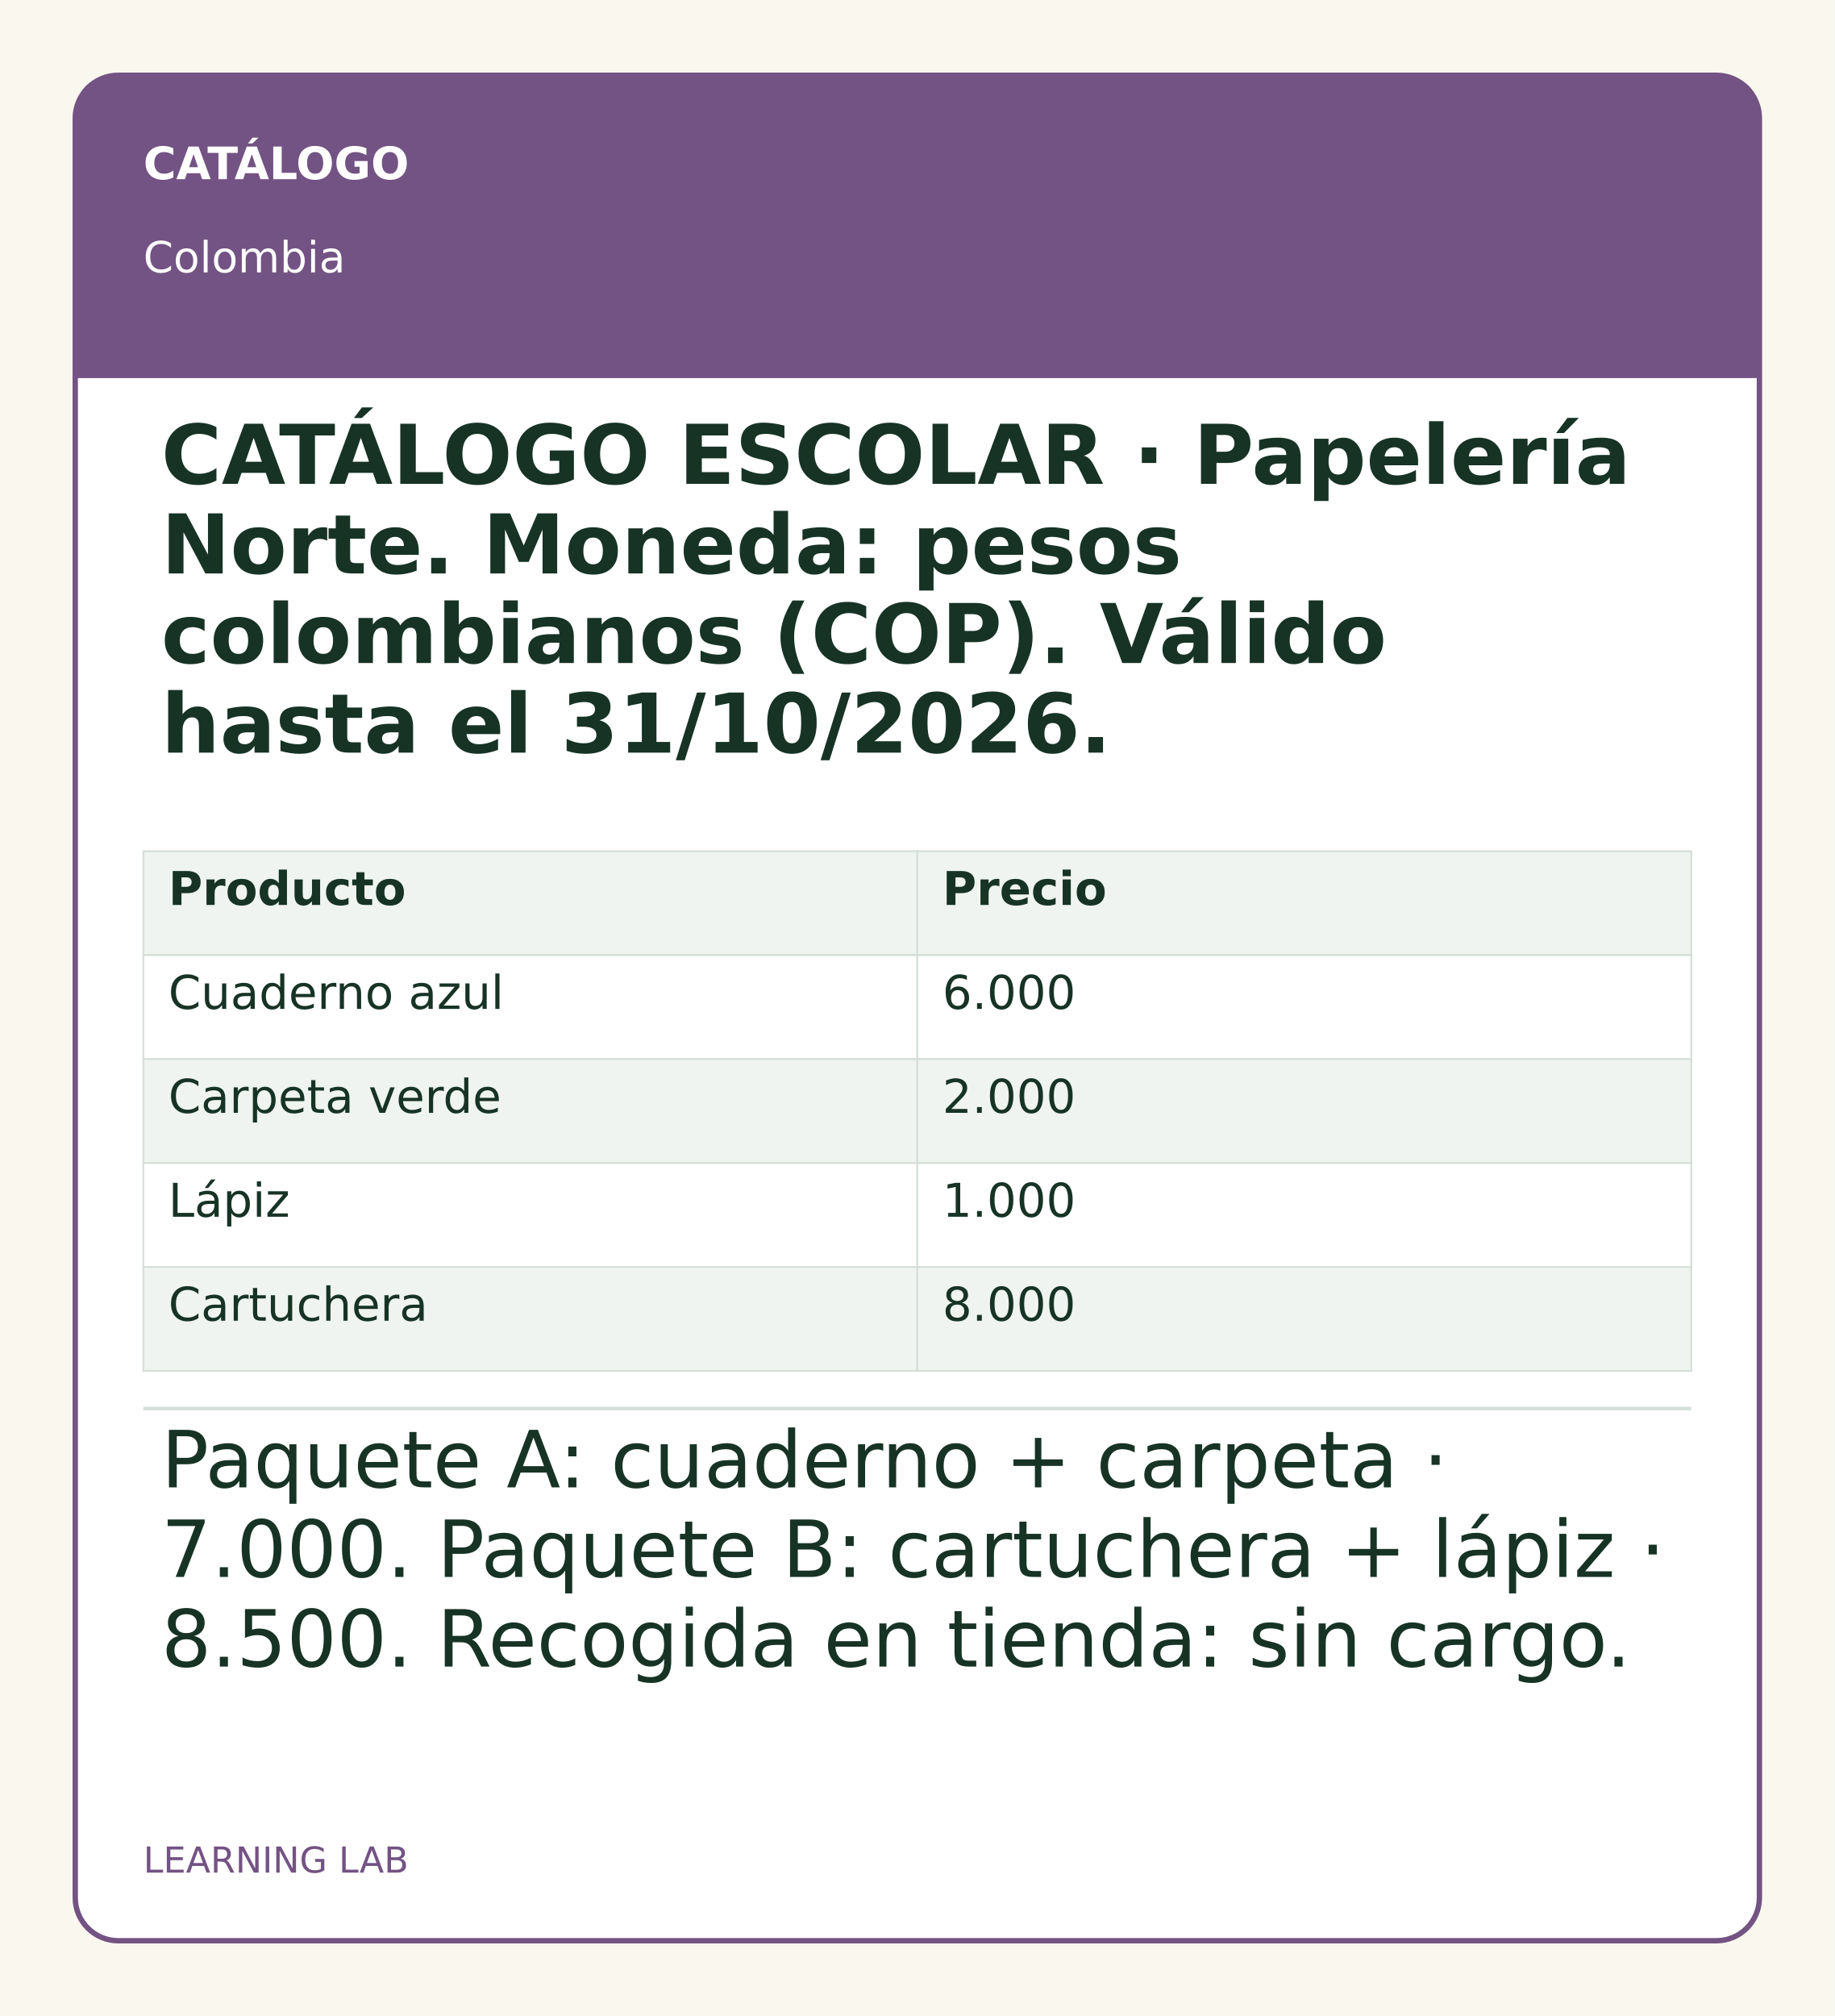
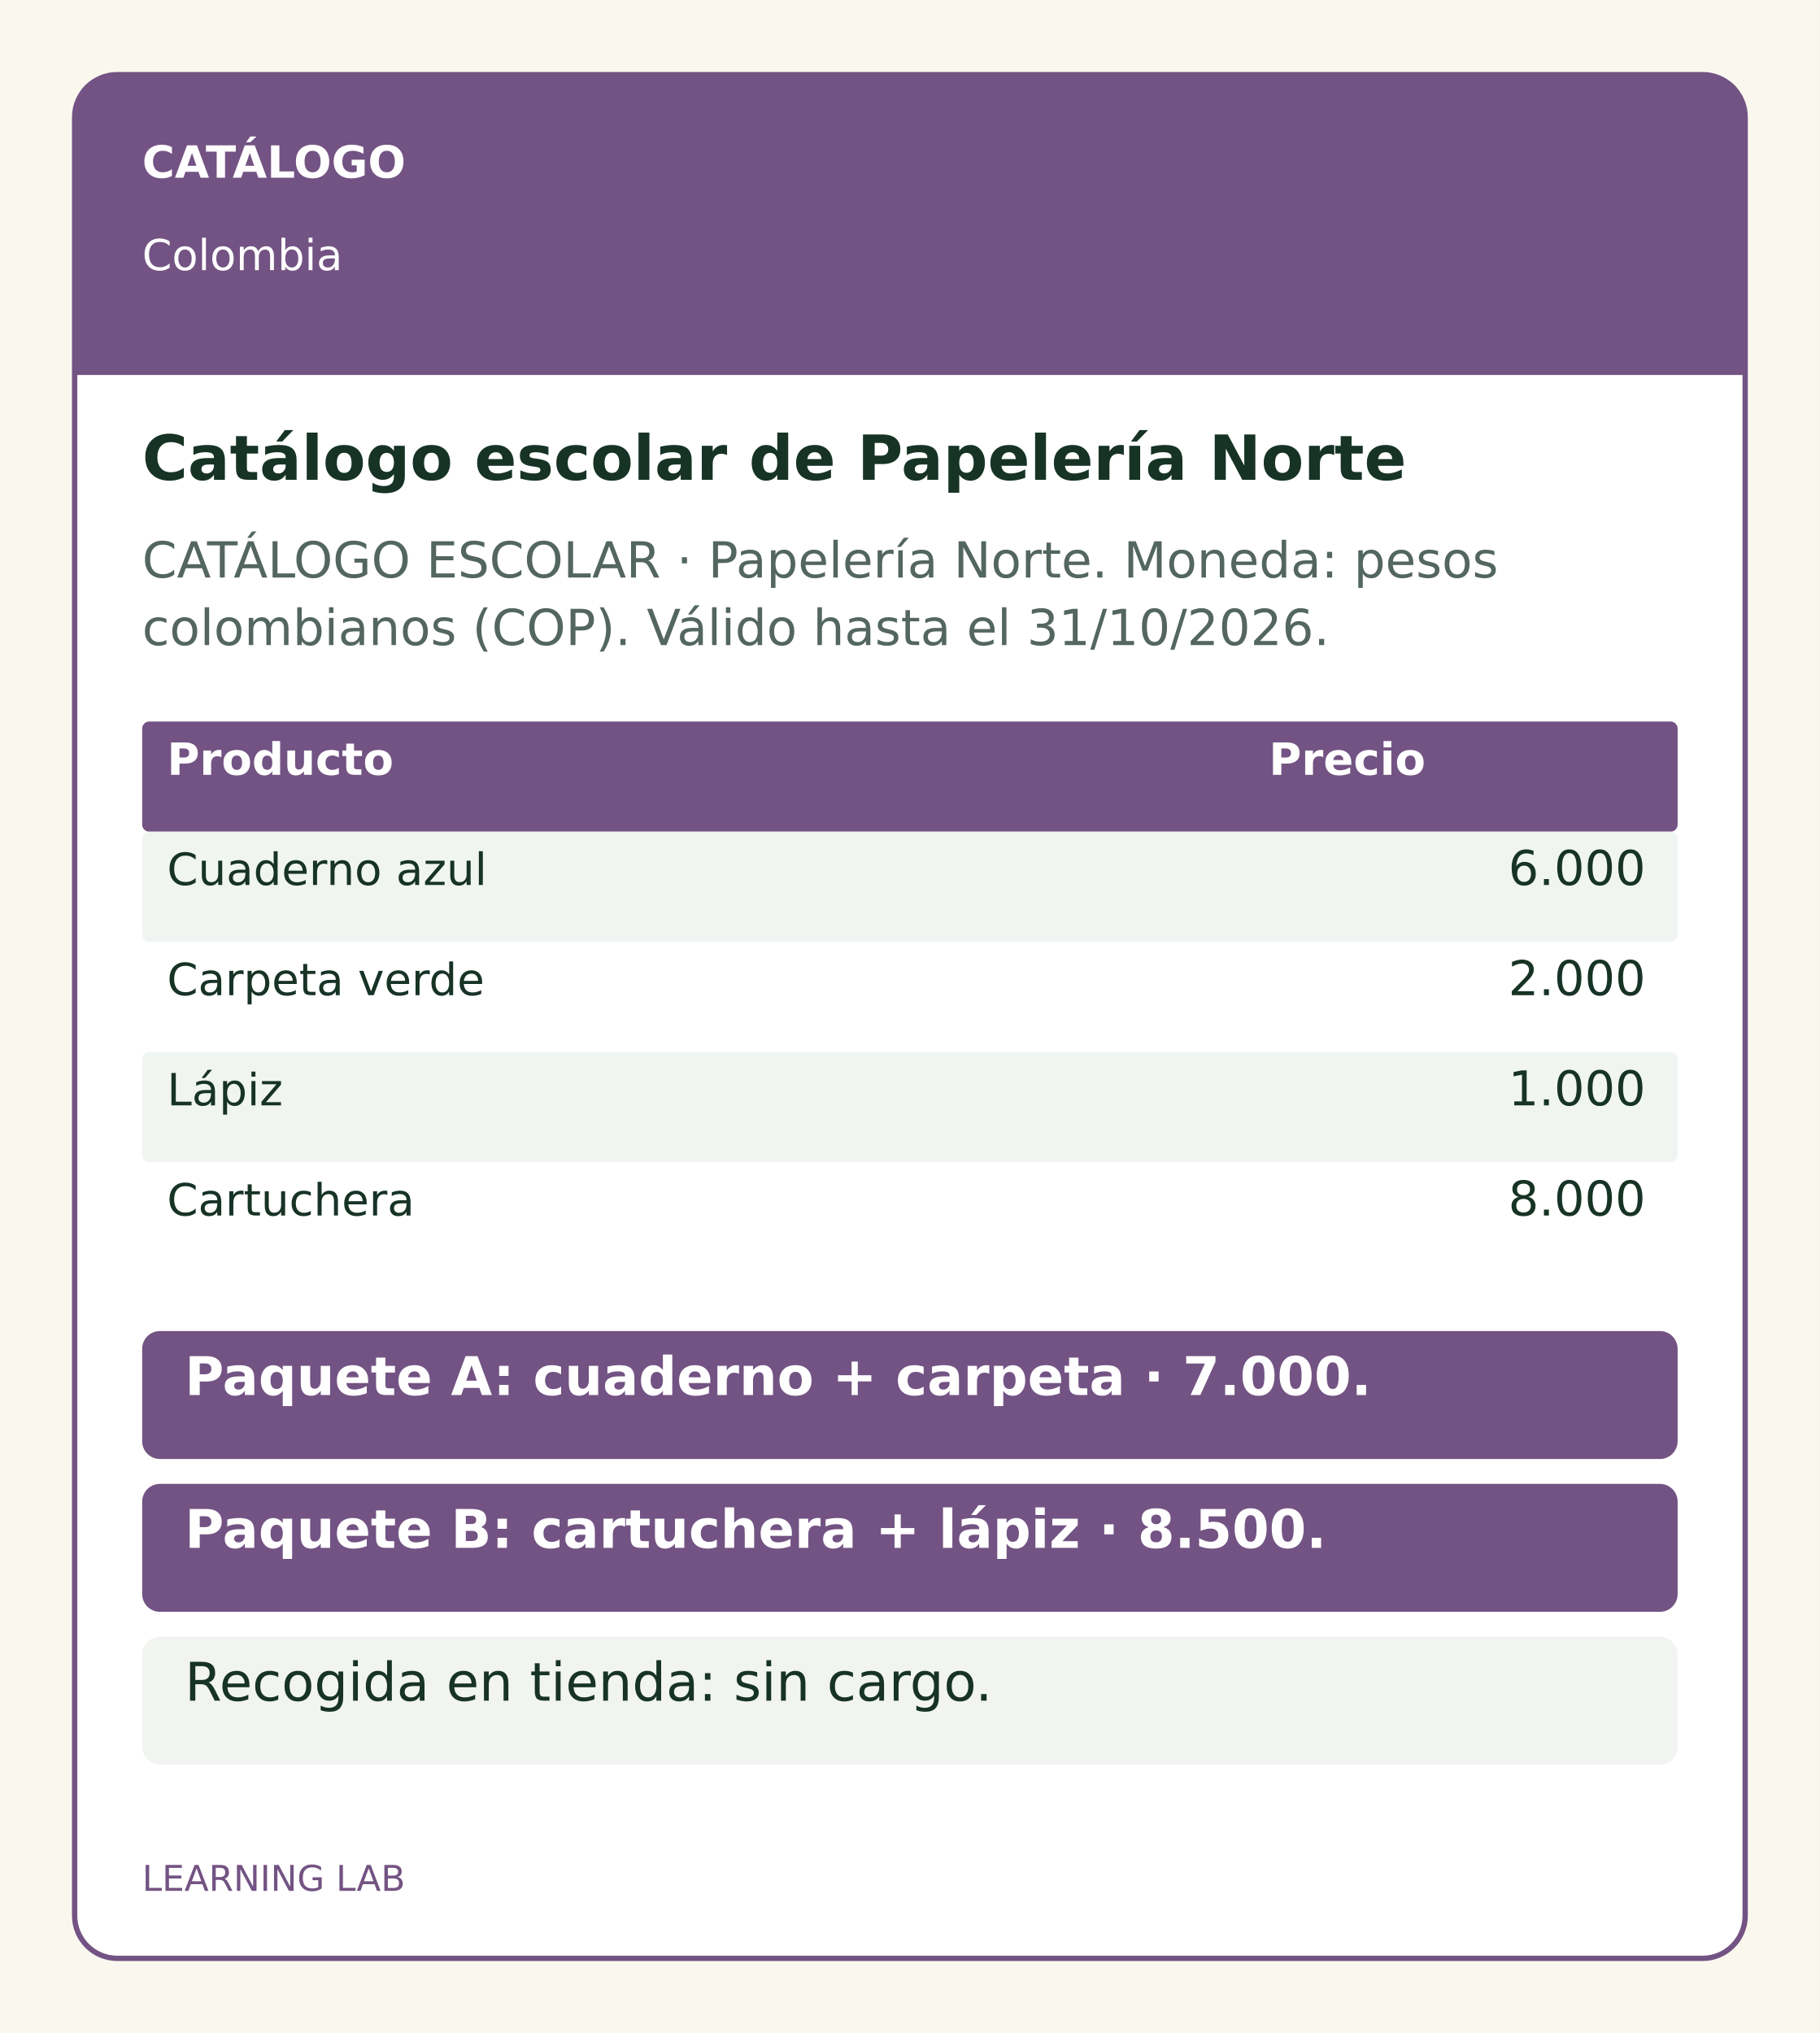
- <svg xmlns="http://www.w3.org/2000/svg" width="1024" height="1125" viewBox="0 0 1024 1125">
-   <rect width="1024" height="1125" fill="#faf7ef" />
-   <rect x="42" y="42" width="940" height="1041" rx="24" fill="white" stroke="#735383" stroke-width="3" />
+ <svg xmlns="http://www.w3.org/2000/svg" width="1024" height="1144" viewBox="0 0 1024 1144">
+   <rect width="1024" height="1144" fill="#faf7ef" />
+   <rect x="42" y="42" width="940" height="1060" rx="24" fill="white" stroke="#735383" stroke-width="3" />
  <path d="M42 66q0-24 24-24h892q24 0 24 24v145H42Z" fill="#735383" />
-   <text x="80" y="100" font-family="DejaVu Sans, sans-serif" font-size="25" font-weight="bold" fill="white">CATÁLOGO</text>
-   <text x="80" y="152" font-family="DejaVu Sans, sans-serif" font-size="24" font-weight="normal" fill="white">Colombia</text>
-   <text x="90" y="270" font-family="DejaVu Sans, sans-serif" font-size="46" font-weight="bold" fill="#173326">CATÁLOGO ESCOLAR · Papelería</text>
-   <text x="90" y="320" font-family="DejaVu Sans, sans-serif" font-size="46" font-weight="bold" fill="#173326">Norte. Moneda: pesos</text>
-   <text x="90" y="370" font-family="DejaVu Sans, sans-serif" font-size="46" font-weight="bold" fill="#173326">colombianos (COP). Válido</text>
-   <text x="90" y="420" font-family="DejaVu Sans, sans-serif" font-size="46" font-weight="bold" fill="#173326">hasta el 31/10/2026.</text>
-   <rect x="80.0" y="475" width="432.0" height="58" fill="#eff4f0" stroke="#d5ded8" />
-   <text x="94.0" y="505" font-family="DejaVu Sans, sans-serif" font-size="26" font-weight="bold" fill="#173326">Producto</text>
-   <rect x="512.0" y="475" width="432.0" height="58" fill="#eff4f0" stroke="#d5ded8" />
-   <text x="526.0" y="505" font-family="DejaVu Sans, sans-serif" font-size="26" font-weight="bold" fill="#173326">Precio</text>
-   <rect x="80.0" y="533" width="432.0" height="58" fill="#fff" stroke="#d5ded8" />
-   <text x="94.0" y="563" font-family="DejaVu Sans, sans-serif" font-size="26" font-weight="normal" fill="#173326">Cuaderno azul</text>
-   <rect x="512.0" y="533" width="432.0" height="58" fill="#fff" stroke="#d5ded8" />
-   <text x="526.0" y="563" font-family="DejaVu Sans, sans-serif" font-size="26" font-weight="normal" fill="#173326">6.000</text>
-   <rect x="80.0" y="591" width="432.0" height="58" fill="#eff4f0" stroke="#d5ded8" />
-   <text x="94.0" y="621" font-family="DejaVu Sans, sans-serif" font-size="26" font-weight="normal" fill="#173326">Carpeta verde</text>
-   <rect x="512.0" y="591" width="432.0" height="58" fill="#eff4f0" stroke="#d5ded8" />
-   <text x="526.0" y="621" font-family="DejaVu Sans, sans-serif" font-size="26" font-weight="normal" fill="#173326">2.000</text>
-   <rect x="80.0" y="649" width="432.0" height="58" fill="#fff" stroke="#d5ded8" />
-   <text x="94.0" y="679" font-family="DejaVu Sans, sans-serif" font-size="26" font-weight="normal" fill="#173326">Lápiz</text>
-   <rect x="512.0" y="649" width="432.0" height="58" fill="#fff" stroke="#d5ded8" />
-   <text x="526.0" y="679" font-family="DejaVu Sans, sans-serif" font-size="26" font-weight="normal" fill="#173326">1.000</text>
-   <rect x="80.0" y="707" width="432.0" height="58" fill="#eff4f0" stroke="#d5ded8" />
-   <text x="94.0" y="737" font-family="DejaVu Sans, sans-serif" font-size="26" font-weight="normal" fill="#173326">Cartuchera</text>
-   <rect x="512.0" y="707" width="432.0" height="58" fill="#eff4f0" stroke="#d5ded8" />
-   <text x="526.0" y="737" font-family="DejaVu Sans, sans-serif" font-size="26" font-weight="normal" fill="#173326">8.000</text>
-   <path d="M80 786h864" stroke="#d5ded8" stroke-width="2" />
-   <text x="90" y="830" font-family="DejaVu Sans, sans-serif" font-size="44" font-weight="normal" fill="#173326">Paquete A: cuaderno + carpeta ·</text>
-   <text x="90" y="880" font-family="DejaVu Sans, sans-serif" font-size="44" font-weight="normal" fill="#173326">7.000. Paquete B: cartuchera + lápiz ·</text>
-   <text x="90" y="930" font-family="DejaVu Sans, sans-serif" font-size="44" font-weight="normal" fill="#173326">8.500. Recogida en tienda: sin cargo.</text>
-   <text x="80" y="1045" font-family="DejaVu Sans, sans-serif" font-size="20" font-weight="normal" fill="#735383">LEARNING LAB</text>
+   <text x="80" y="100" data-right="960" font-family="DejaVu Sans, sans-serif" font-size="25" font-weight="bold" fill="white">CATÁLOGO</text>
+   <text x="80" y="152" data-right="960" font-family="DejaVu Sans, sans-serif" font-size="24" font-weight="normal" fill="white">Colombia</text>
+   <text x="80" y="270" data-right="960" font-family="DejaVu Sans, sans-serif" font-size="35" font-weight="bold" fill="#173326">Catálogo escolar de Papelería Norte</text>
+   <text x="80" y="325" data-right="960" font-family="DejaVu Sans, sans-serif" font-size="28" font-weight="normal" fill="#53665f">CATÁLOGO ESCOLAR · Papelería Norte. Moneda: pesos</text>
+   <text x="80" y="363" data-right="960" font-family="DejaVu Sans, sans-serif" font-size="28" font-weight="normal" fill="#53665f">colombianos (COP). Válido hasta el 31/10/2026.</text>
+   <rect x="80" y="406" width="864" height="62" rx="4" fill="#735383" />
+   <text x="94" y="436" data-right="686" font-family="DejaVu Sans, sans-serif" font-size="25" font-weight="bold" fill="white">Producto</text>
+   <text x="714" y="436" data-right="930" font-family="DejaVu Sans, sans-serif" font-size="25" font-weight="bold" fill="white">Precio</text>
+   <rect x="80" y="468" width="864" height="62" rx="4" fill="#f0f5f2" />
+   <text x="94" y="498" data-right="686" font-family="DejaVu Sans, sans-serif" font-size="25" font-weight="normal" fill="#173326">Cuaderno azul</text>
+   <text x="926" y="498" text-anchor="end" font-family="DejaVu Sans, sans-serif" font-size="27" fill="#173326">6.000</text>
+   <rect x="80" y="530" width="864" height="62" rx="4" fill="#ffffff" />
+   <text x="94" y="560" data-right="686" font-family="DejaVu Sans, sans-serif" font-size="25" font-weight="normal" fill="#173326">Carpeta verde</text>
+   <text x="926" y="560" text-anchor="end" font-family="DejaVu Sans, sans-serif" font-size="27" fill="#173326">2.000</text>
+   <rect x="80" y="592" width="864" height="62" rx="4" fill="#f0f5f2" />
+   <text x="94" y="622" data-right="686" font-family="DejaVu Sans, sans-serif" font-size="25" font-weight="normal" fill="#173326">Lápiz</text>
+   <text x="926" y="622" text-anchor="end" font-family="DejaVu Sans, sans-serif" font-size="27" fill="#173326">1.000</text>
+   <rect x="80" y="654" width="864" height="62" rx="4" fill="#ffffff" />
+   <text x="94" y="684" data-right="686" font-family="DejaVu Sans, sans-serif" font-size="25" font-weight="normal" fill="#173326">Cartuchera</text>
+   <text x="926" y="684" text-anchor="end" font-family="DejaVu Sans, sans-serif" font-size="27" fill="#173326">8.000</text>
+   <rect x="80" y="749" width="864" height="72" rx="10" fill="#735383" />
+   <text x="104" y="785" data-right="960" font-family="DejaVu Sans, sans-serif" font-size="30" font-weight="bold" fill="white">Paquete A: cuaderno + carpeta · 7.000.</text>
+   <rect x="80" y="835" width="864" height="72" rx="10" fill="#735383" />
+   <text x="104" y="871" data-right="960" font-family="DejaVu Sans, sans-serif" font-size="30" font-weight="bold" fill="white">Paquete B: cartuchera + lápiz · 8.500.</text>
+   <rect x="80" y="921" width="864" height="72" rx="10" fill="#f1f4f0" />
+   <text x="104" y="957" data-right="960" font-family="DejaVu Sans, sans-serif" font-size="30" font-weight="normal" fill="#173326">Recogida en tienda: sin cargo.</text>
+   <text x="80" y="1064" data-right="960" font-family="DejaVu Sans, sans-serif" font-size="20" font-weight="normal" fill="#735383">LEARNING LAB</text>
</svg>
